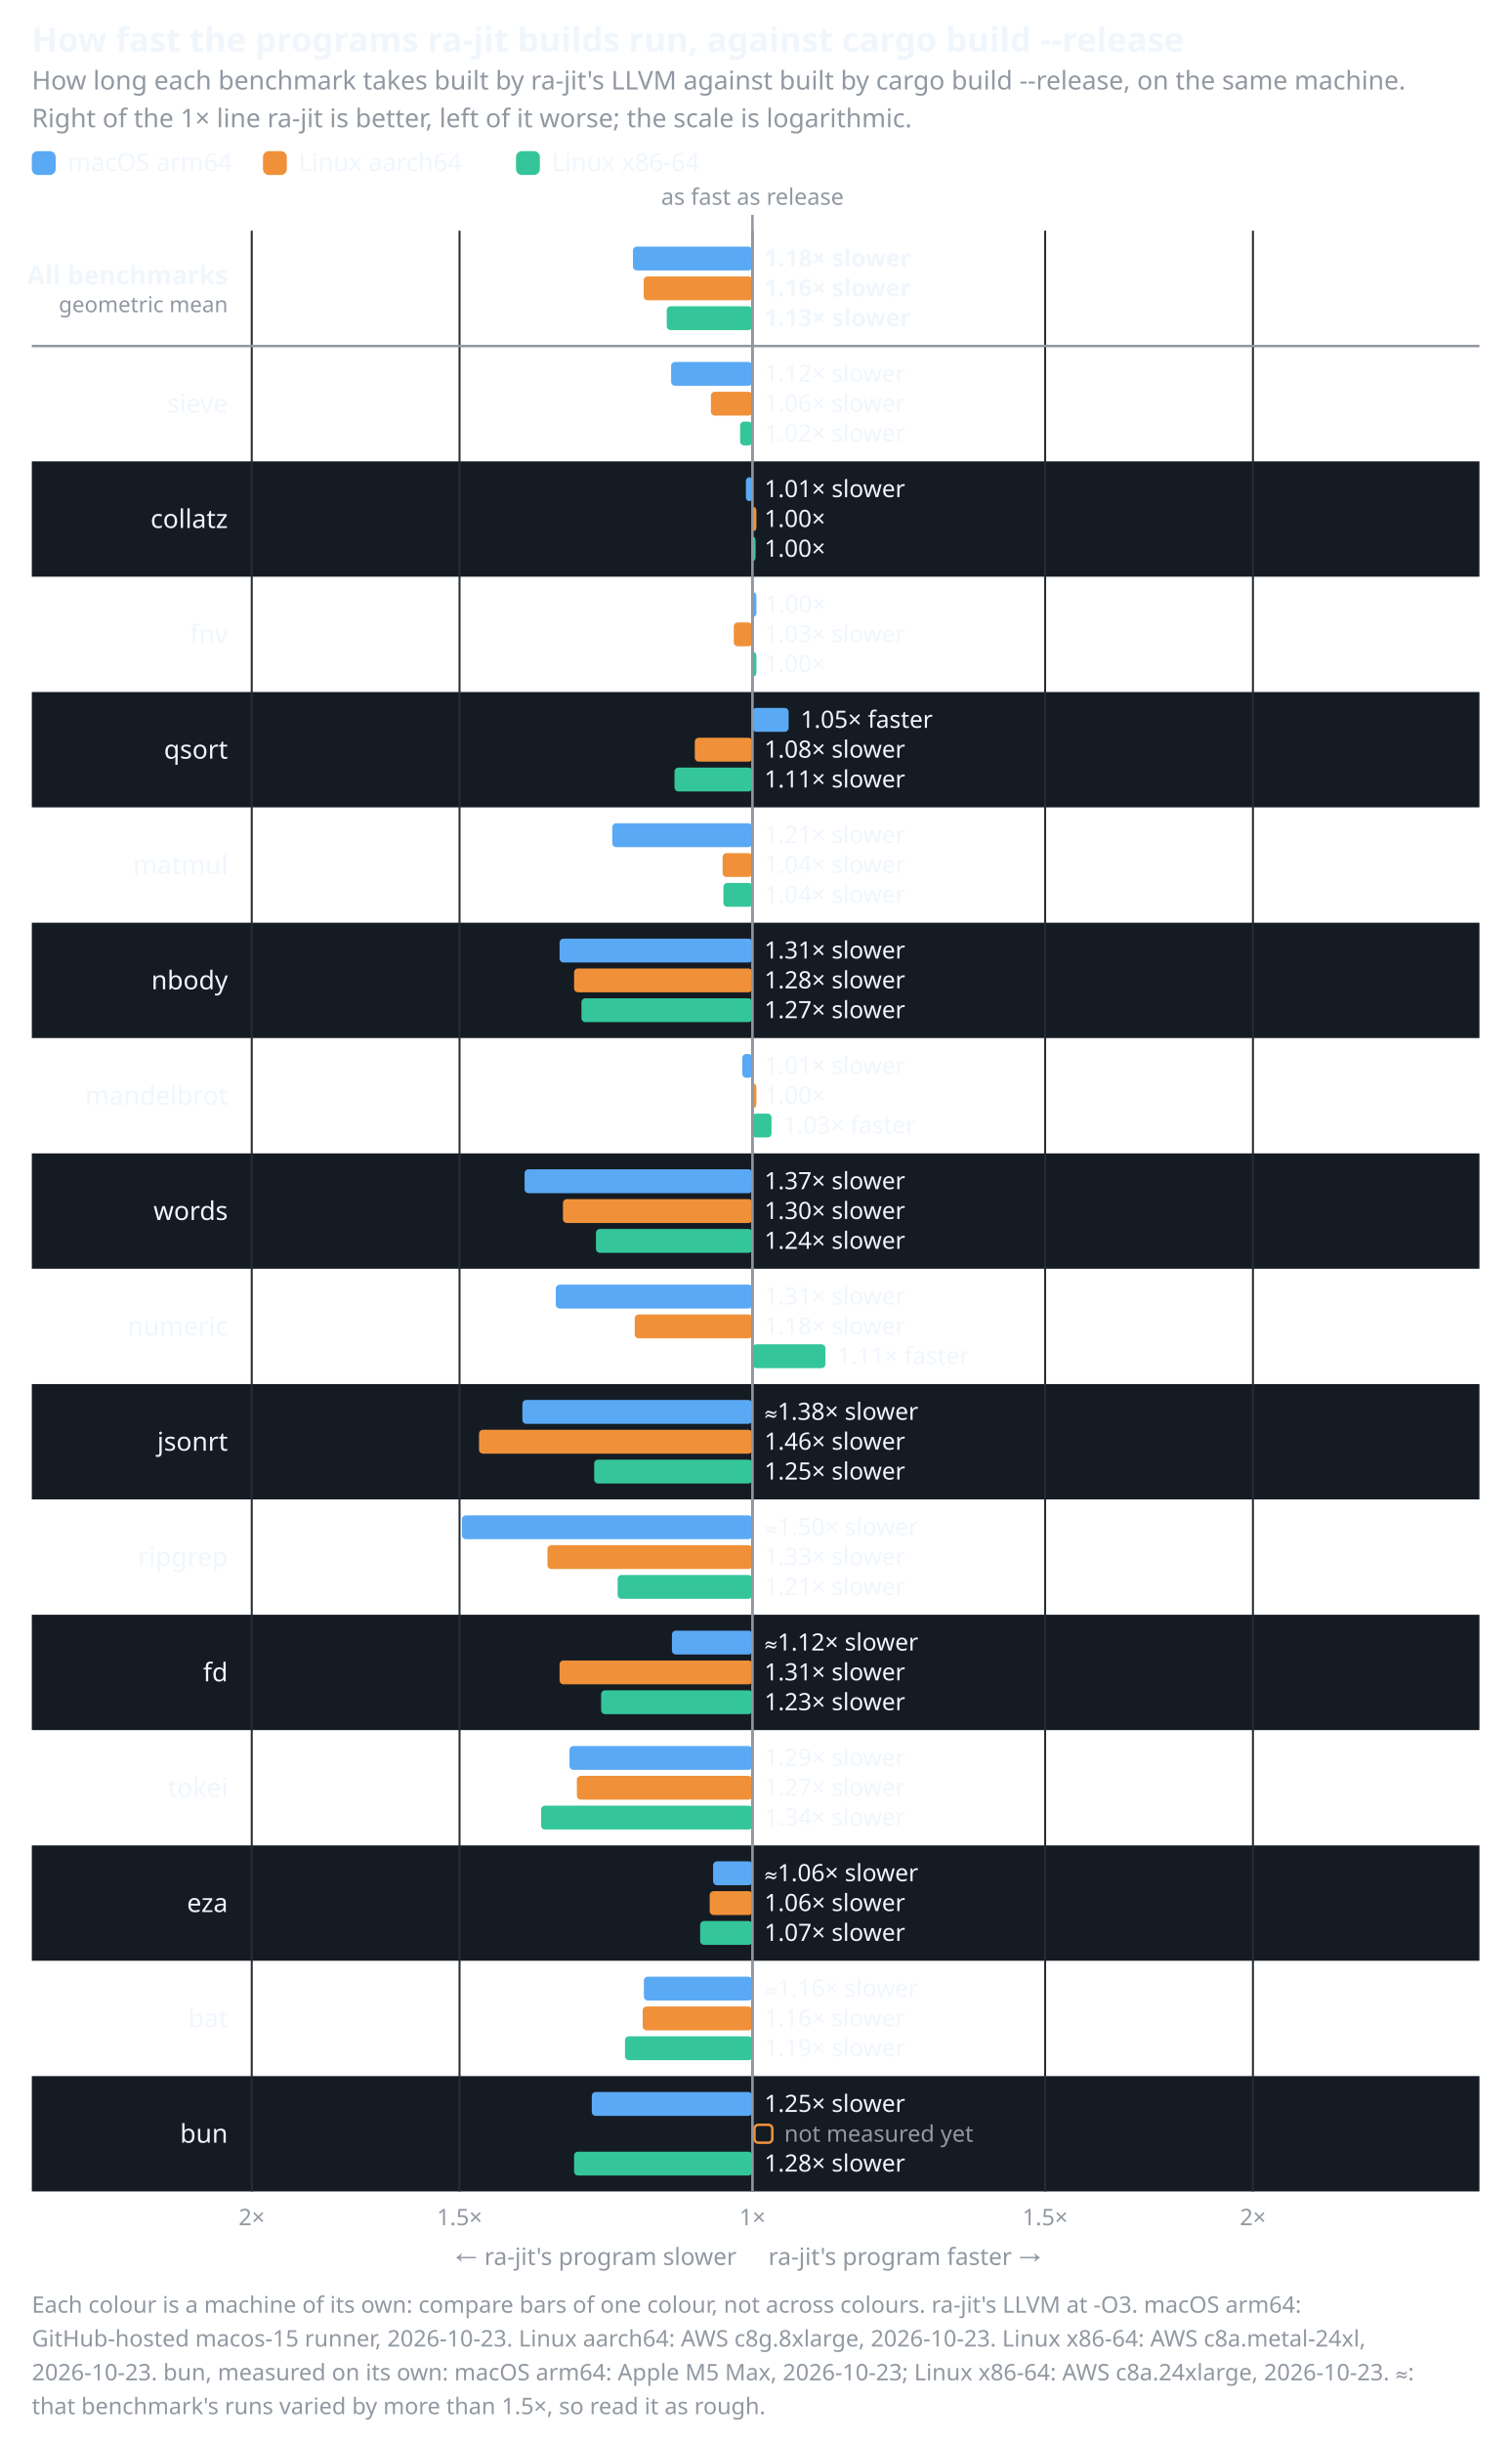
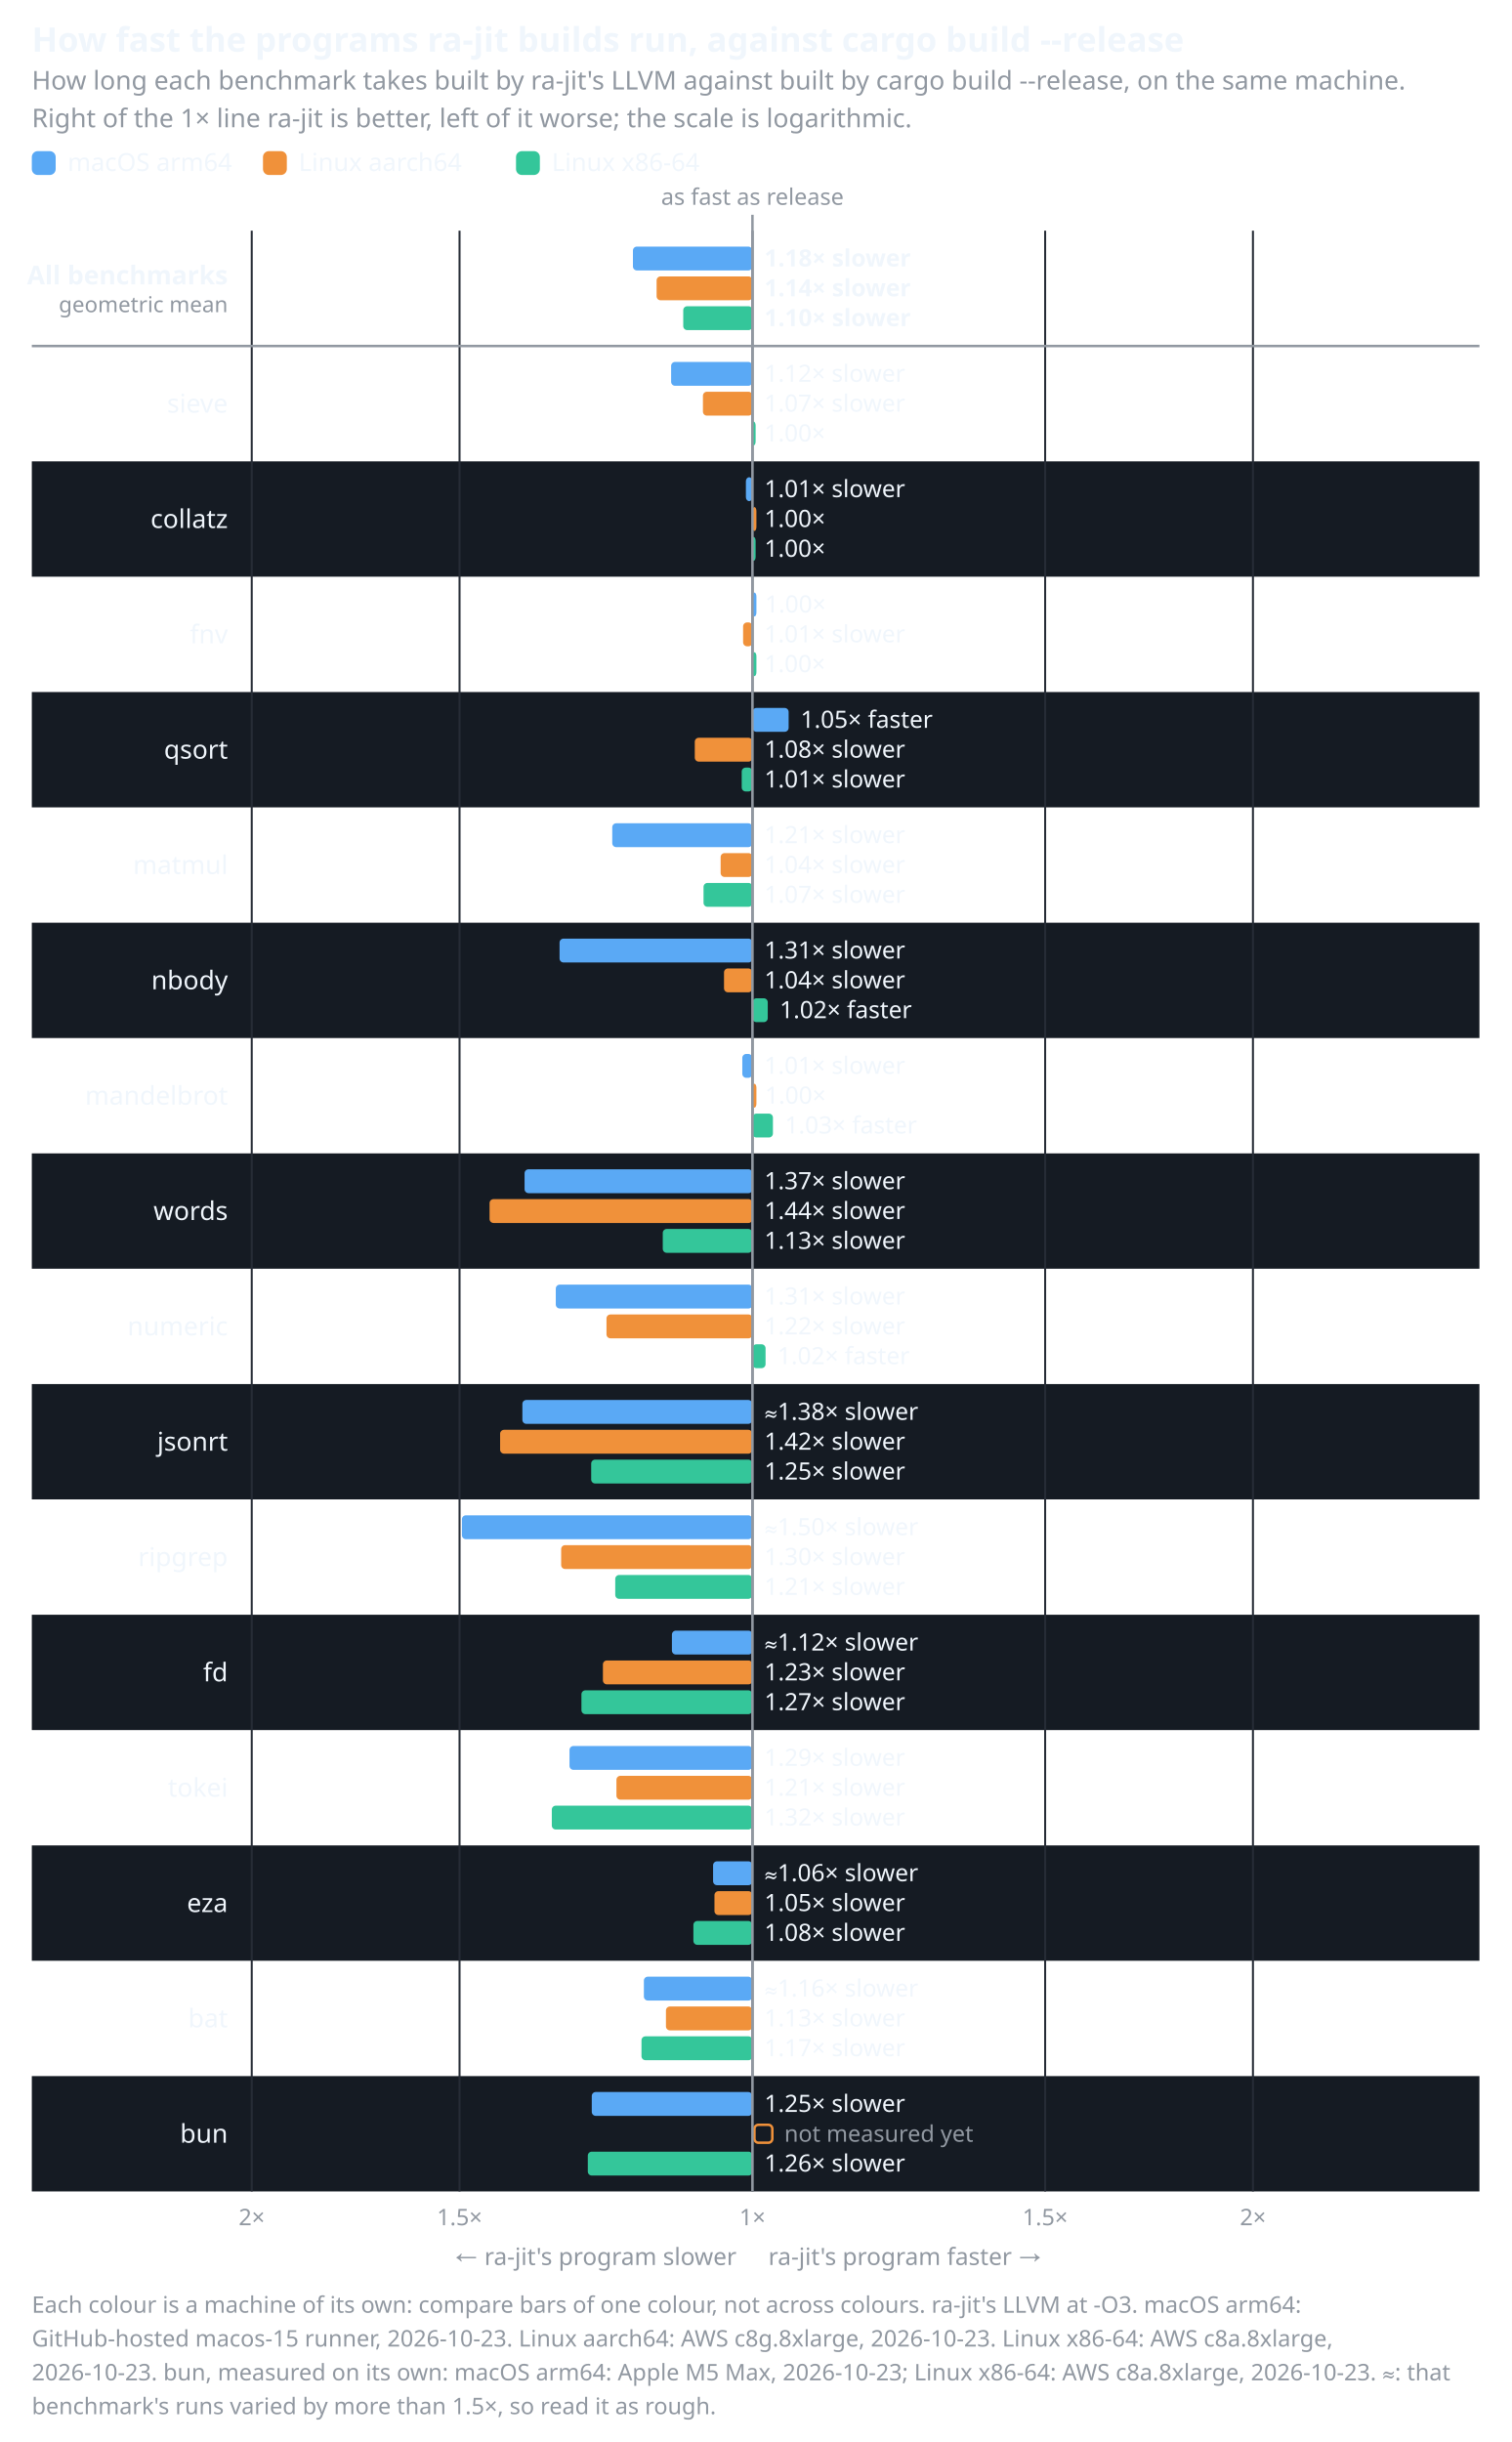
<svg xmlns="http://www.w3.org/2000/svg" width="760" height="1228" viewBox="0 0 760 1228" role="img" aria-label="How fast the programs ra-jit builds run, against cargo build --release">
  <style>text{font-family:-apple-system, BlinkMacSystemFont, 'Segoe UI', 'Noto Sans', Helvetica, Arial, sans-serif;fill:#f0f6fc}.d{fill:#9198a1}.b{font-weight:600}.v{font-variant-numeric:tabular-nums}.g{stroke:#262c36}.r{stroke:#9198a1;stroke-width:1.25}.z{fill:#151b23}.o{fill:none;stroke-width:1.25}.p0{fill:#5aa9f5}.w0{stroke:#5aa9f5}.p1{fill:#f0913a}.w1{stroke:#f0913a}.p2{fill:#34c69a}.w2{stroke:#34c69a}</style>
  <text x="16" y="26" font-size="17" class="b">How fast the programs ra-jit builds run, against cargo build --release</text>
  <text x="16" y="45" font-size="13" class="d">How long each benchmark takes built by ra-jit's LLVM against built by cargo build --release, on the same machine.</text>
  <text x="16" y="64" font-size="13" class="d">Right of the 1× line ra-jit is better, left of it worse; the scale is logarithmic.</text>
  <rect x="16" y="76" width="12" height="12" rx="3" class="p0" />
  <text x="34" y="86" font-size="12.5">macOS arm64</text>
  <rect x="132.25" y="76" width="12" height="12" rx="3" class="p1" />
  <text x="150.2" y="86" font-size="12.5">Linux aarch64</text>
  <rect x="259.5" y="76" width="12" height="12" rx="3" class="p2" />
  <text x="277.5" y="86" font-size="12.5">Linux x86-64</text>
  <rect x="16" y="1044" width="728" height="58" class="z" />
  <rect x="16" y="928" width="728" height="58" class="z" />
  <rect x="16" y="812" width="728" height="58" class="z" />
  <rect x="16" y="696" width="728" height="58" class="z" />
  <rect x="16" y="580" width="728" height="58" class="z" />
  <rect x="16" y="464" width="728" height="58" class="z" />
  <rect x="16" y="348" width="728" height="58" class="z" />
  <rect x="16" y="232" width="728" height="58" class="z" />
  <line x1="126.6" y1="116" x2="126.6" y2="1102" class="g" />
  <line x1="231.1" y1="116" x2="231.1" y2="1102" class="g" />
  <line x1="378.4" y1="116" x2="378.4" y2="1102" class="g" />
  <line x1="525.6" y1="116" x2="525.6" y2="1102" class="g" />
  <line x1="630.1" y1="116" x2="630.1" y2="1102" class="g" />
  <line x1="16" y1="174" x2="744" y2="174" class="r" />
  <rect x="318.3" y="124" width="60" height="12" rx="2" class="p0" />
-   <rect x="323.7" y="139" width="54.7" height="12" rx="2" class="p1" />
-   <rect x="335.3" y="154" width="43" height="12" rx="2" class="p2" />
+   <rect x="330.2" y="139" width="48.2" height="12" rx="2" class="p1" />
+   <rect x="343.6" y="154" width="34.8" height="12" rx="2" class="p2" />
  <rect x="337.5" y="182" width="40.8" height="12" rx="2" class="p0" />
-   <rect x="357.5" y="197" width="20.8" height="12" rx="2" class="p1" />
-   <rect x="372.2" y="212" width="6.1" height="12" rx="2" class="p2" />
+   <rect x="353.5" y="197" width="24.9" height="12" rx="2" class="p1" />
+   <rect x="378" y="212" width="2" height="12" rx="2" class="p2" />
  <rect x="375.1" y="240" width="3.3" height="12" rx="2" class="p0" />
  <rect x="378.4" y="255" width="2" height="12" rx="2" class="p1" />
  <rect x="378" y="270" width="2" height="12" rx="2" class="p2" />
  <rect x="378.4" y="298" width="2" height="12" rx="2" class="p0" />
-   <rect x="369" y="313" width="9.3" height="12" rx="2" class="p1" />
+   <rect x="373.7" y="313" width="4.7" height="12" rx="2" class="p1" />
  <rect x="378.4" y="328" width="2" height="12" rx="2" class="p2" />
  <rect x="378.4" y="356" width="18.2" height="12" rx="2" class="p0" />
  <rect x="349.4" y="371" width="29" height="12" rx="2" class="p1" />
-   <rect x="339.2" y="386" width="39.2" height="12" rx="2" class="p2" />
+   <rect x="373" y="386" width="5.4" height="12" rx="2" class="p2" />
  <rect x="307.9" y="414" width="70.4" height="12" rx="2" class="p0" />
-   <rect x="363.4" y="429" width="14.9" height="12" rx="2" class="p1" />
-   <rect x="363.8" y="444" width="14.6" height="12" rx="2" class="p2" />
+   <rect x="362.4" y="429" width="16" height="12" rx="2" class="p1" />
+   <rect x="353.8" y="444" width="24.6" height="12" rx="2" class="p2" />
  <rect x="281.4" y="472" width="97" height="12" rx="2" class="p0" />
-   <rect x="288.7" y="487" width="89.6" height="12" rx="2" class="p1" />
-   <rect x="292.4" y="502" width="85.9" height="12" rx="2" class="p2" />
+   <rect x="364.1" y="487" width="14.2" height="12" rx="2" class="p1" />
+   <rect x="378.4" y="502" width="7.7" height="12" rx="2" class="p2" />
  <rect x="373.3" y="530" width="5" height="12" rx="2" class="p0" />
  <rect x="378.4" y="545" width="2" height="12" rx="2" class="p1" />
-   <rect x="378.4" y="560" width="9.6" height="12" rx="2" class="p2" />
+   <rect x="378.4" y="560" width="10.3" height="12" rx="2" class="p2" />
  <rect x="263.8" y="588" width="114.6" height="12" rx="2" class="p0" />
-   <rect x="283.1" y="603" width="95.3" height="12" rx="2" class="p1" />
-   <rect x="299.7" y="618" width="78.7" height="12" rx="2" class="p2" />
+   <rect x="246.2" y="603" width="132.2" height="12" rx="2" class="p1" />
+   <rect x="333.3" y="618" width="45" height="12" rx="2" class="p2" />
  <rect x="279.5" y="646" width="98.9" height="12" rx="2" class="p0" />
-   <rect x="319.2" y="661" width="59.2" height="12" rx="2" class="p1" />
-   <rect x="378.4" y="676" width="36.7" height="12" rx="2" class="p2" />
+   <rect x="305" y="661" width="73.4" height="12" rx="2" class="p1" />
+   <rect x="378.4" y="676" width="6.6" height="12" rx="2" class="p2" />
  <rect x="262.7" y="704" width="115.6" height="12" rx="2" class="p0" />
-   <rect x="240.9" y="719" width="137.4" height="12" rx="2" class="p1" />
-   <rect x="298.8" y="734" width="79.6" height="12" rx="2" class="p2" />
+   <rect x="251.5" y="719" width="126.8" height="12" rx="2" class="p1" />
+   <rect x="297.3" y="734" width="81" height="12" rx="2" class="p2" />
  <rect x="232.3" y="762" width="146" height="12" rx="2" class="p0" />
-   <rect x="275.3" y="777" width="103" height="12" rx="2" class="p1" />
-   <rect x="310.6" y="792" width="67.7" height="12" rx="2" class="p2" />
+   <rect x="282.2" y="777" width="96.1" height="12" rx="2" class="p1" />
+   <rect x="309.4" y="792" width="68.9" height="12" rx="2" class="p2" />
  <rect x="337.9" y="820" width="40.5" height="12" rx="2" class="p0" />
-   <rect x="281.4" y="835" width="97" height="12" rx="2" class="p1" />
-   <rect x="302.3" y="850" width="76.1" height="12" rx="2" class="p2" />
+   <rect x="303.2" y="835" width="75.2" height="12" rx="2" class="p1" />
+   <rect x="292.4" y="850" width="85.9" height="12" rx="2" class="p2" />
  <rect x="286.4" y="878" width="91.9" height="12" rx="2" class="p0" />
-   <rect x="290.1" y="893" width="88.2" height="12" rx="2" class="p1" />
-   <rect x="272.1" y="908" width="106.3" height="12" rx="2" class="p2" />
+   <rect x="310" y="893" width="68.3" height="12" rx="2" class="p1" />
+   <rect x="277.5" y="908" width="100.8" height="12" rx="2" class="p2" />
  <rect x="358.6" y="936" width="19.8" height="12" rx="2" class="p0" />
-   <rect x="356.9" y="951" width="21.5" height="12" rx="2" class="p1" />
-   <rect x="352.1" y="966" width="26.3" height="12" rx="2" class="p2" />
+   <rect x="359.3" y="951" width="19.1" height="12" rx="2" class="p1" />
+   <rect x="348.7" y="966" width="29.6" height="12" rx="2" class="p2" />
  <rect x="323.8" y="994" width="54.5" height="12" rx="2" class="p0" />
-   <rect x="323.2" y="1009" width="55.1" height="12" rx="2" class="p1" />
-   <rect x="314.3" y="1024" width="64.1" height="12" rx="2" class="p2" />
+   <rect x="334.9" y="1009" width="43.4" height="12" rx="2" class="p1" />
+   <rect x="322.6" y="1024" width="55.8" height="12" rx="2" class="p2" />
  <rect x="297.6" y="1052" width="80.7" height="12" rx="2" class="p0" />
  <rect x="379.4" y="1068.5" width="9" height="9" rx="2" class="o w1" />
-   <rect x="288.7" y="1082" width="89.6" height="12" rx="2" class="p2" />
+   <rect x="295.6" y="1082" width="82.8" height="12" rx="2" class="p2" />
  <line x1="378.4" y1="108" x2="378.4" y2="1102" class="r" />
  <text x="126.6" y="1119" font-size="11.5" text-anchor="middle" class="d v">2×</text>
  <text x="231.1" y="1119" font-size="11.5" text-anchor="middle" class="d v">1.5×</text>
  <text x="378.4" y="1119" font-size="11.5" text-anchor="middle" class="d v">1×</text>
  <text x="525.6" y="1119" font-size="11.5" text-anchor="middle" class="d v">1.5×</text>
  <text x="630.1" y="1119" font-size="11.5" text-anchor="middle" class="d v">2×</text>
  <text x="114.6" y="143" font-size="13" text-anchor="end" class="b">All benchmarks</text>
  <text x="114.6" y="157" font-size="11" text-anchor="end" class="d">geometric mean</text>
  <text x="384.4" y="134" font-size="12" class="v b">1.18× slower</text>
-   <text x="384.4" y="149" font-size="12" class="v b">1.16× slower</text>
-   <text x="384.4" y="164" font-size="12" class="v b">1.13× slower</text>
+   <text x="384.4" y="149" font-size="12" class="v b">1.14× slower</text>
+   <text x="384.4" y="164" font-size="12" class="v b">1.10× slower</text>
  <text x="114.6" y="207.5" font-size="13" text-anchor="end">sieve</text>
  <text x="384.4" y="192" font-size="12" class="v">1.12× slower</text>
-   <text x="384.4" y="207" font-size="12" class="v">1.06× slower</text>
-   <text x="384.4" y="222" font-size="12" class="v">1.02× slower</text>
+   <text x="384.4" y="207" font-size="12" class="v">1.07× slower</text>
+   <text x="384.4" y="222" font-size="12" class="v">1.00×</text>
  <text x="114.6" y="265.5" font-size="13" text-anchor="end">collatz</text>
  <text x="384.4" y="250" font-size="12" class="v">1.01× slower</text>
  <text x="384.4" y="265" font-size="12" class="v">1.00×</text>
  <text x="384.4" y="280" font-size="12" class="v">1.00×</text>
  <text x="114.6" y="323.5" font-size="13" text-anchor="end">fnv</text>
  <text x="384.7" y="308" font-size="12" class="v">1.00×</text>
-   <text x="384.4" y="323" font-size="12" class="v">1.03× slower</text>
+   <text x="384.4" y="323" font-size="12" class="v">1.01× slower</text>
  <text x="384.4" y="338" font-size="12" class="v">1.00×</text>
  <text x="114.6" y="381.5" font-size="13" text-anchor="end">qsort</text>
  <text x="402.6" y="366" font-size="12" class="v">1.05× faster</text>
  <text x="384.4" y="381" font-size="12" class="v">1.08× slower</text>
-   <text x="384.4" y="396" font-size="12" class="v">1.11× slower</text>
+   <text x="384.4" y="396" font-size="12" class="v">1.01× slower</text>
  <text x="114.6" y="439.5" font-size="13" text-anchor="end">matmul</text>
  <text x="384.4" y="424" font-size="12" class="v">1.21× slower</text>
  <text x="384.4" y="439" font-size="12" class="v">1.04× slower</text>
-   <text x="384.4" y="454" font-size="12" class="v">1.04× slower</text>
+   <text x="384.4" y="454" font-size="12" class="v">1.07× slower</text>
  <text x="114.6" y="497.5" font-size="13" text-anchor="end">nbody</text>
  <text x="384.4" y="482" font-size="12" class="v">1.31× slower</text>
-   <text x="384.4" y="497" font-size="12" class="v">1.28× slower</text>
-   <text x="384.4" y="512" font-size="12" class="v">1.27× slower</text>
+   <text x="384.4" y="497" font-size="12" class="v">1.04× slower</text>
+   <text x="392.1" y="512" font-size="12" class="v">1.02× faster</text>
  <text x="114.6" y="555.5" font-size="13" text-anchor="end">mandelbrot</text>
  <text x="384.4" y="540" font-size="12" class="v">1.01× slower</text>
-   <text x="384.4" y="555" font-size="12" class="v">1.00×</text>
-   <text x="393.9" y="570" font-size="12" class="v">1.03× faster</text>
+   <text x="384.7" y="555" font-size="12" class="v">1.00×</text>
+   <text x="394.7" y="570" font-size="12" class="v">1.03× faster</text>
  <text x="114.6" y="613.5" font-size="13" text-anchor="end">words</text>
  <text x="384.4" y="598" font-size="12" class="v">1.37× slower</text>
-   <text x="384.4" y="613" font-size="12" class="v">1.30× slower</text>
-   <text x="384.4" y="628" font-size="12" class="v">1.24× slower</text>
+   <text x="384.4" y="613" font-size="12" class="v">1.44× slower</text>
+   <text x="384.4" y="628" font-size="12" class="v">1.13× slower</text>
  <text x="114.6" y="671.5" font-size="13" text-anchor="end">numeric</text>
  <text x="384.4" y="656" font-size="12" class="v">1.31× slower</text>
-   <text x="384.4" y="671" font-size="12" class="v">1.18× slower</text>
-   <text x="421" y="686" font-size="12" class="v">1.11× faster</text>
+   <text x="384.4" y="671" font-size="12" class="v">1.22× slower</text>
+   <text x="391" y="686" font-size="12" class="v">1.02× faster</text>
  <text x="114.6" y="729.5" font-size="13" text-anchor="end">jsonrt</text>
  <text x="384.4" y="714" font-size="12" class="v">≈1.38× slower</text>
-   <text x="384.4" y="729" font-size="12" class="v">1.46× slower</text>
+   <text x="384.4" y="729" font-size="12" class="v">1.42× slower</text>
  <text x="384.4" y="744" font-size="12" class="v">1.25× slower</text>
  <text x="114.6" y="787.5" font-size="13" text-anchor="end">ripgrep</text>
  <text x="384.4" y="772" font-size="12" class="v">≈1.50× slower</text>
-   <text x="384.4" y="787" font-size="12" class="v">1.33× slower</text>
+   <text x="384.4" y="787" font-size="12" class="v">1.30× slower</text>
  <text x="384.4" y="802" font-size="12" class="v">1.21× slower</text>
  <text x="114.6" y="845.5" font-size="13" text-anchor="end">fd</text>
  <text x="384.4" y="830" font-size="12" class="v">≈1.12× slower</text>
-   <text x="384.4" y="845" font-size="12" class="v">1.31× slower</text>
-   <text x="384.4" y="860" font-size="12" class="v">1.23× slower</text>
+   <text x="384.4" y="845" font-size="12" class="v">1.23× slower</text>
+   <text x="384.4" y="860" font-size="12" class="v">1.27× slower</text>
  <text x="114.6" y="903.5" font-size="13" text-anchor="end">tokei</text>
  <text x="384.4" y="888" font-size="12" class="v">1.29× slower</text>
-   <text x="384.4" y="903" font-size="12" class="v">1.27× slower</text>
-   <text x="384.4" y="918" font-size="12" class="v">1.34× slower</text>
+   <text x="384.4" y="903" font-size="12" class="v">1.21× slower</text>
+   <text x="384.4" y="918" font-size="12" class="v">1.32× slower</text>
  <text x="114.6" y="961.5" font-size="13" text-anchor="end">eza</text>
  <text x="384.4" y="946" font-size="12" class="v">≈1.06× slower</text>
-   <text x="384.4" y="961" font-size="12" class="v">1.06× slower</text>
-   <text x="384.4" y="976" font-size="12" class="v">1.07× slower</text>
+   <text x="384.4" y="961" font-size="12" class="v">1.05× slower</text>
+   <text x="384.4" y="976" font-size="12" class="v">1.08× slower</text>
  <text x="114.6" y="1019.5" font-size="13" text-anchor="end">bat</text>
  <text x="384.4" y="1004" font-size="12" class="v">≈1.16× slower</text>
-   <text x="384.4" y="1019" font-size="12" class="v">1.16× slower</text>
-   <text x="384.4" y="1034" font-size="12" class="v">1.19× slower</text>
+   <text x="384.4" y="1019" font-size="12" class="v">1.13× slower</text>
+   <text x="384.4" y="1034" font-size="12" class="v">1.17× slower</text>
  <text x="114.6" y="1077.5" font-size="13" text-anchor="end">bun</text>
  <text x="384.4" y="1062" font-size="12" class="v">1.25× slower</text>
  <text x="394.4" y="1077" font-size="11.5" class="d">not measured yet</text>
-   <text x="384.4" y="1092" font-size="12" class="v">1.28× slower</text>
+   <text x="384.4" y="1092" font-size="12" class="v">1.26× slower</text>
  <text x="378.4" y="103" font-size="11.5" text-anchor="middle" class="d">as fast as release</text>
  <text x="370.4" y="1139" font-size="12" text-anchor="end" class="d">← ra-jit's program slower</text>
  <text x="386.4" y="1139" font-size="12" class="d">ra-jit's program faster →</text>
  <text x="16" y="1163" font-size="11.5" class="d">Each colour is a machine of its own: compare bars of one colour, not across colours. ra-jit's LLVM at -O3. macOS arm64:</text>
-   <text x="16" y="1180" font-size="11.5" class="d">GitHub-hosted macos-15 runner, 2026-10-23. Linux aarch64: AWS c8g.8xlarge, 2026-10-23. Linux x86-64: AWS c8a.metal-24xl,</text>
-   <text x="16" y="1197" font-size="11.5" class="d">2026-10-23. bun, measured on its own: macOS arm64: Apple M5 Max, 2026-10-23; Linux x86-64: AWS c8a.24xlarge, 2026-10-23. ≈:</text>
-   <text x="16" y="1214" font-size="11.5" class="d">that benchmark's runs varied by more than 1.5×, so read it as rough.</text>
+   <text x="16" y="1180" font-size="11.5" class="d">GitHub-hosted macos-15 runner, 2026-10-23. Linux aarch64: AWS c8g.8xlarge, 2026-10-23. Linux x86-64: AWS c8a.8xlarge,</text>
+   <text x="16" y="1197" font-size="11.5" class="d">2026-10-23. bun, measured on its own: macOS arm64: Apple M5 Max, 2026-10-23; Linux x86-64: AWS c8a.8xlarge, 2026-10-23. ≈: that</text>
+   <text x="16" y="1214" font-size="11.5" class="d">benchmark's runs varied by more than 1.5×, so read it as rough.</text>
</svg>
